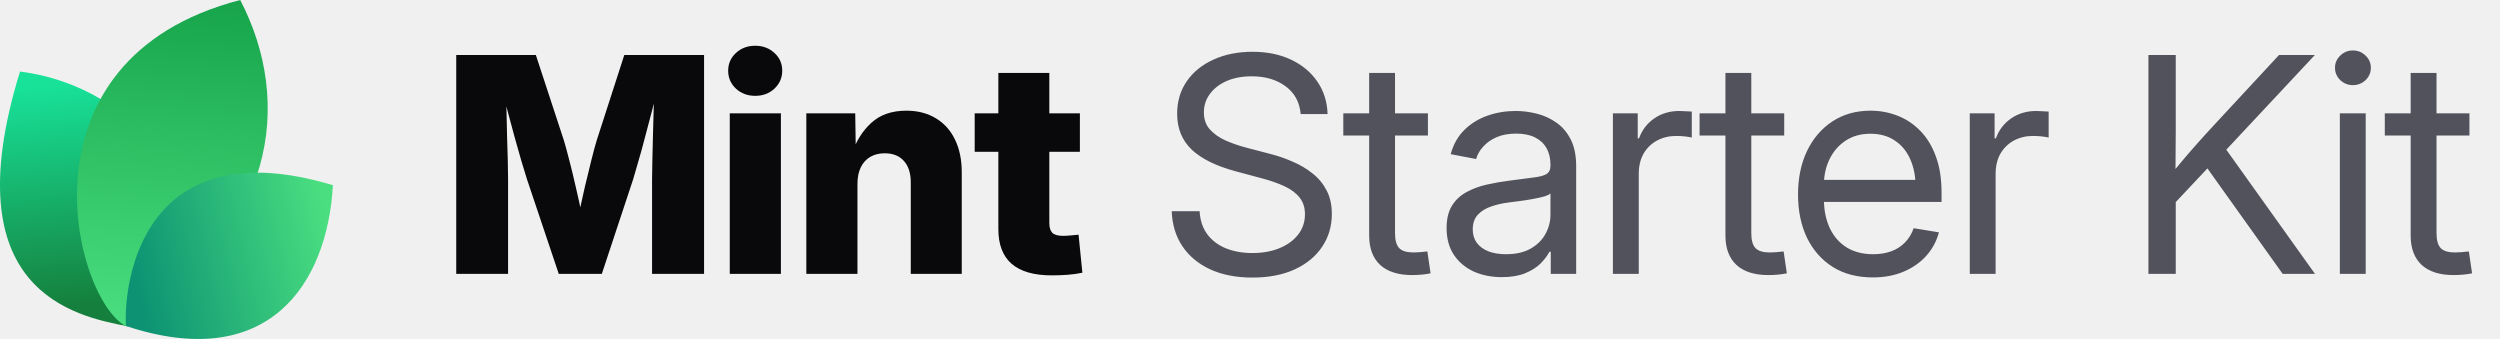
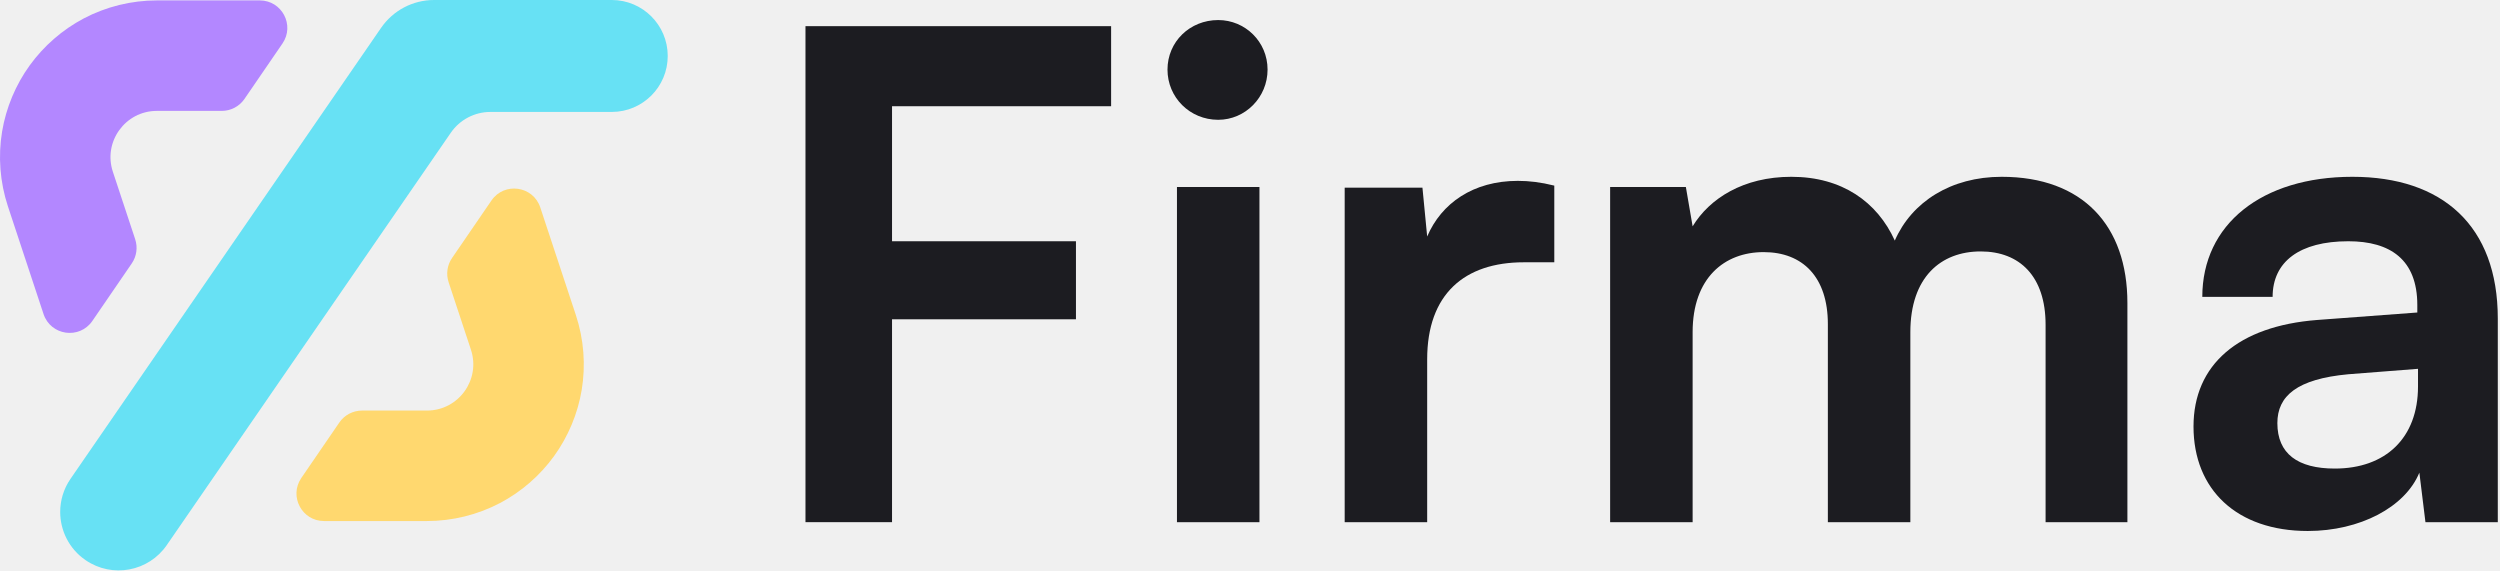
- <svg xmlns="http://www.w3.org/2000/svg" width="177" height="24" viewBox="0 0 177 24" fill="none">
-   <path d="M9.061 23.108C5.268 22.377 -3.391 20.627 1.417 5.064C9.634 6.099 16.973 14.064 9.061 23.108Z" fill="url(#paint0_linear_17557_2020)" />
-   <path d="M8.919 23.094C5.276 21.222 0.784 4.209 17.007 0C20.757 7.193 19.621 16.545 8.919 23.094Z" fill="url(#paint1_linear_17557_2020)" />
-   <path d="M8.914 23.079C8.735 19.882 10.159 9.085 23.57 13.111C23.181 20.123 18.984 26.418 8.914 23.079Z" fill="url(#paint2_linear_17557_2020)" />
-   <path d="M32.301 19.392V3.894H37.938L39.925 9.948C40.036 10.315 40.164 10.787 40.31 11.362C40.462 11.938 40.611 12.552 40.757 13.204C40.91 13.855 41.048 14.483 41.173 15.086C41.305 15.682 41.412 16.192 41.495 16.615H40.695C40.771 16.192 40.871 15.682 40.996 15.086C41.128 14.49 41.267 13.866 41.412 13.214C41.565 12.562 41.714 11.948 41.86 11.373C42.005 10.79 42.133 10.315 42.244 9.948L44.2 3.894H49.848V19.392H46.166V12.704C46.166 12.357 46.173 11.917 46.187 11.383C46.2 10.849 46.214 10.27 46.228 9.646C46.249 9.022 46.266 8.391 46.28 7.753C46.301 7.115 46.311 6.519 46.311 5.964H46.623C46.485 6.561 46.332 7.181 46.166 7.826C45.999 8.471 45.833 9.102 45.666 9.719C45.507 10.336 45.351 10.901 45.198 11.414C45.053 11.928 44.928 12.357 44.824 12.704L42.608 19.392H39.561L37.314 12.704C37.203 12.357 37.072 11.928 36.919 11.414C36.773 10.901 36.614 10.34 36.441 9.729C36.274 9.112 36.104 8.481 35.931 7.836C35.764 7.192 35.608 6.567 35.463 5.964H35.827C35.834 6.512 35.844 7.105 35.858 7.743C35.872 8.374 35.886 9.005 35.9 9.636C35.92 10.26 35.938 10.839 35.952 11.373C35.965 11.907 35.972 12.351 35.972 12.704V19.392H32.301ZM51.668 19.392V8.024H55.288V19.392H51.668ZM53.468 6.786C52.927 6.786 52.473 6.616 52.105 6.276C51.738 5.93 51.554 5.507 51.554 5.007C51.554 4.508 51.738 4.088 52.105 3.749C52.473 3.409 52.927 3.239 53.468 3.239C54.009 3.239 54.463 3.409 54.83 3.749C55.198 4.082 55.382 4.501 55.382 5.007C55.382 5.507 55.198 5.93 54.83 6.276C54.463 6.616 54.009 6.786 53.468 6.786ZM60.708 13.027V19.392H57.088V8.024H60.551L60.593 10.967H60.281C60.593 10.024 61.061 9.268 61.685 8.7C62.309 8.124 63.138 7.836 64.171 7.836C64.975 7.836 65.672 8.017 66.262 8.377C66.851 8.731 67.302 9.234 67.614 9.885C67.933 10.537 68.092 11.307 68.092 12.194V19.392H64.483V12.912C64.483 12.26 64.32 11.754 63.994 11.394C63.675 11.033 63.221 10.853 62.632 10.853C62.25 10.853 61.914 10.936 61.623 11.102C61.332 11.269 61.106 11.515 60.947 11.841C60.787 12.16 60.708 12.555 60.708 13.027ZM76.456 8.024V10.749H69.008V8.024H76.456ZM70.683 5.163H74.292V15.783C74.292 16.102 74.361 16.334 74.5 16.48C74.646 16.625 74.899 16.698 75.259 16.698C75.405 16.698 75.596 16.688 75.831 16.667C76.074 16.646 76.251 16.629 76.362 16.615L76.632 19.309C76.313 19.378 75.963 19.427 75.582 19.455C75.207 19.482 74.836 19.496 74.469 19.496C73.2 19.496 72.25 19.222 71.619 18.674C70.995 18.127 70.683 17.308 70.683 16.22V5.163Z" fill="#09090B" />
-   <path d="M88.667 19.652C87.523 19.652 86.528 19.458 85.682 19.07C84.843 18.681 84.188 18.137 83.716 17.437C83.245 16.736 82.992 15.908 82.957 14.951H84.933C84.968 15.596 85.148 16.14 85.474 16.584C85.8 17.021 86.24 17.354 86.795 17.582C87.35 17.804 87.974 17.915 88.667 17.915C89.388 17.915 90.026 17.801 90.581 17.572C91.143 17.343 91.583 17.024 91.902 16.615C92.228 16.199 92.391 15.717 92.391 15.169C92.391 14.698 92.266 14.306 92.017 13.994C91.767 13.675 91.413 13.408 90.956 13.193C90.498 12.978 89.954 12.787 89.323 12.621L87.502 12.132C86.123 11.765 85.082 11.255 84.382 10.603C83.689 9.944 83.342 9.095 83.342 8.055C83.342 7.174 83.571 6.404 84.028 5.746C84.486 5.087 85.117 4.577 85.921 4.217C86.726 3.849 87.645 3.666 88.678 3.666C89.718 3.666 90.63 3.853 91.413 4.227C92.204 4.602 92.824 5.122 93.275 5.787C93.726 6.446 93.965 7.209 93.993 8.076H92.089C92.013 7.23 91.656 6.574 91.018 6.11C90.387 5.638 89.586 5.403 88.615 5.403C87.95 5.403 87.36 5.513 86.847 5.735C86.341 5.957 85.946 6.262 85.661 6.651C85.377 7.032 85.235 7.469 85.235 7.961C85.235 8.447 85.377 8.849 85.661 9.168C85.946 9.48 86.317 9.74 86.774 9.948C87.232 10.149 87.724 10.319 88.251 10.457L89.884 10.884C90.439 11.023 90.977 11.206 91.496 11.435C92.023 11.657 92.495 11.934 92.911 12.267C93.334 12.593 93.67 12.995 93.92 13.474C94.17 13.945 94.294 14.504 94.294 15.149C94.294 16.015 94.066 16.788 93.608 17.468C93.157 18.148 92.512 18.681 91.673 19.07C90.834 19.458 89.832 19.652 88.667 19.652ZM101.097 8.024V9.594H95.106V8.024H101.097ZM96.937 5.163H98.767V16.521C98.767 17 98.865 17.347 99.059 17.562C99.26 17.77 99.6 17.874 100.078 17.874C100.21 17.874 100.366 17.867 100.546 17.853C100.733 17.832 100.903 17.815 101.056 17.801L101.285 19.351C101.097 19.392 100.886 19.423 100.65 19.444C100.414 19.465 100.189 19.475 99.974 19.475C98.996 19.475 98.244 19.236 97.717 18.758C97.197 18.272 96.937 17.579 96.937 16.677V5.163ZM106.33 19.621C105.595 19.621 104.932 19.489 104.343 19.226C103.754 18.955 103.285 18.564 102.939 18.05C102.592 17.53 102.419 16.896 102.419 16.147C102.419 15.495 102.547 14.965 102.804 14.556C103.06 14.146 103.403 13.828 103.833 13.599C104.263 13.363 104.742 13.186 105.269 13.068C105.796 12.95 106.333 12.857 106.881 12.787C107.574 12.69 108.132 12.617 108.555 12.569C108.978 12.52 109.287 12.441 109.481 12.33C109.675 12.212 109.772 12.014 109.772 11.737V11.654C109.772 11.203 109.679 10.815 109.492 10.489C109.311 10.163 109.041 9.91 108.68 9.729C108.32 9.549 107.872 9.459 107.338 9.459C106.805 9.459 106.34 9.546 105.945 9.719C105.556 9.892 105.241 10.118 104.998 10.395C104.755 10.665 104.593 10.953 104.509 11.258L102.71 10.915C102.897 10.222 103.22 9.65 103.677 9.199C104.135 8.748 104.679 8.412 105.31 8.19C105.941 7.968 106.607 7.857 107.307 7.857C107.8 7.857 108.295 7.92 108.795 8.044C109.301 8.169 109.765 8.381 110.188 8.679C110.611 8.97 110.951 9.369 111.208 9.875C111.464 10.374 111.593 11.005 111.593 11.768V19.392H109.793V17.822H109.7C109.568 18.085 109.363 18.359 109.086 18.643C108.809 18.921 108.444 19.153 107.994 19.34C107.543 19.527 106.988 19.621 106.33 19.621ZM106.621 17.998C107.321 17.998 107.904 17.867 108.368 17.603C108.84 17.333 109.19 16.986 109.419 16.563C109.654 16.133 109.772 15.682 109.772 15.211V13.692C109.703 13.769 109.554 13.841 109.325 13.911C109.096 13.973 108.829 14.032 108.524 14.088C108.226 14.143 107.921 14.192 107.609 14.233C107.304 14.275 107.033 14.309 106.798 14.337C106.354 14.393 105.938 14.49 105.549 14.628C105.168 14.76 104.86 14.954 104.624 15.211C104.388 15.467 104.27 15.811 104.27 16.241C104.27 16.615 104.367 16.934 104.561 17.198C104.762 17.461 105.04 17.662 105.393 17.801C105.747 17.933 106.156 17.998 106.621 17.998ZM114.193 19.392V8.024H115.951V9.792H116.045C116.253 9.209 116.61 8.741 117.116 8.388C117.622 8.034 118.219 7.857 118.905 7.857C119.058 7.857 119.217 7.864 119.384 7.878C119.55 7.885 119.682 7.892 119.779 7.899V9.74C119.716 9.719 119.578 9.695 119.363 9.667C119.155 9.639 118.922 9.625 118.666 9.625C118.174 9.625 117.726 9.733 117.324 9.948C116.922 10.163 116.603 10.471 116.367 10.874C116.138 11.276 116.024 11.758 116.024 12.319V19.392H114.193ZM126.322 8.024V9.594H120.33V8.024H126.322ZM122.161 5.163H123.992V16.521C123.992 17 124.089 17.347 124.283 17.562C124.484 17.77 124.824 17.874 125.302 17.874C125.434 17.874 125.59 17.867 125.77 17.853C125.958 17.832 126.127 17.815 126.28 17.801L126.509 19.351C126.322 19.392 126.11 19.423 125.874 19.444C125.639 19.465 125.413 19.475 125.198 19.475C124.221 19.475 123.468 19.236 122.941 18.758C122.421 18.272 122.161 17.579 122.161 16.677V5.163ZM132.604 19.642C131.502 19.642 130.555 19.396 129.765 18.903C128.974 18.404 128.364 17.714 127.934 16.834C127.511 15.946 127.3 14.927 127.3 13.775C127.3 12.611 127.511 11.584 127.934 10.697C128.364 9.802 128.964 9.102 129.734 8.596C130.51 8.089 131.408 7.836 132.428 7.836C133.1 7.836 133.738 7.954 134.341 8.19C134.952 8.426 135.489 8.783 135.954 9.261C136.425 9.74 136.793 10.343 137.056 11.071C137.327 11.792 137.462 12.645 137.462 13.63V14.296H128.433V12.735H136.463L135.631 13.297C135.631 12.541 135.506 11.876 135.257 11.3C135.007 10.725 134.643 10.277 134.165 9.958C133.686 9.632 133.107 9.469 132.428 9.469C131.748 9.469 131.162 9.632 130.67 9.958C130.177 10.284 129.796 10.725 129.526 11.279C129.262 11.827 129.13 12.441 129.13 13.12V14.046C129.13 14.864 129.273 15.572 129.557 16.168C129.841 16.757 130.243 17.211 130.763 17.53C131.283 17.842 131.901 17.998 132.615 17.998C133.093 17.998 133.523 17.929 133.905 17.79C134.293 17.645 134.619 17.433 134.882 17.156C135.153 16.879 135.354 16.546 135.486 16.157L137.275 16.449C137.108 17.08 136.81 17.634 136.38 18.113C135.95 18.591 135.413 18.966 134.768 19.236C134.123 19.507 133.402 19.642 132.604 19.642ZM139.459 19.392V8.024H141.217V9.792H141.311C141.519 9.209 141.876 8.741 142.382 8.388C142.888 8.034 143.485 7.857 144.171 7.857C144.324 7.857 144.483 7.864 144.649 7.878C144.816 7.885 144.948 7.892 145.045 7.899V9.74C144.982 9.719 144.844 9.695 144.629 9.667C144.421 9.639 144.188 9.625 143.932 9.625C143.439 9.625 142.992 9.733 142.59 9.948C142.188 10.163 141.869 10.471 141.633 10.874C141.404 11.276 141.29 11.758 141.29 12.319V19.392H139.459ZM153.429 14.961V12.715C153.783 12.257 154.136 11.82 154.49 11.404C154.844 10.981 155.204 10.565 155.572 10.156C155.939 9.74 156.314 9.327 156.695 8.918L161.355 3.894H163.893L157.277 10.967H157.184L153.429 14.961ZM152.108 19.392V3.894H154.043V9.241L154.022 12.559L154.043 13.505V19.392H152.108ZM161.615 19.392L155.967 11.477L157.173 9.969L163.903 19.392H161.615ZM165.661 19.392V8.024H167.492V19.392H165.661ZM166.587 6.027C166.24 6.027 165.942 5.909 165.692 5.673C165.443 5.43 165.318 5.139 165.318 4.799C165.318 4.459 165.443 4.172 165.692 3.936C165.942 3.693 166.24 3.572 166.587 3.572C166.934 3.572 167.232 3.693 167.482 3.936C167.731 4.172 167.856 4.459 167.856 4.799C167.856 5.139 167.731 5.43 167.482 5.673C167.232 5.909 166.934 6.027 166.587 6.027ZM174.836 8.024V9.594H168.844V8.024H174.836ZM170.675 5.163H172.506V16.521C172.506 17 172.603 17.347 172.797 17.562C172.998 17.77 173.338 17.874 173.816 17.874C173.948 17.874 174.104 17.867 174.284 17.853C174.472 17.832 174.641 17.815 174.794 17.801L175.023 19.351C174.836 19.392 174.624 19.423 174.388 19.444C174.153 19.465 173.927 19.475 173.712 19.475C172.735 19.475 171.982 19.236 171.455 18.758C170.935 18.272 170.675 17.579 170.675 16.677V5.163Z" fill="#52525C" />
+ <svg xmlns="http://www.w3.org/2000/svg" width="1122" height="256" viewBox="0 0 1122 256" fill="none">
+   <g clip-path="url(#clip0_9121_159)">
+     <path d="M482.887 143.296H400.344V234.349H361.5V11.741H498.667V47.675H400.344V108.275H482.887V143.296Z" fill="#1C1C21" />
+     <path d="M546.731 53.765C533.985 53.765 523.971 43.716 523.971 31.23C523.971 18.745 533.985 9 546.731 9C558.869 9 568.884 18.745 568.884 31.23C568.884 43.716 558.869 53.765 546.731 53.765ZM528.219 234.349V83.913H565.242V234.349H528.219Z" fill="#1C1C21" />
+     <path d="M697.567 83.304V117.716H683.911C657.206 117.716 640.516 132.028 640.516 161.263V234.349H603.493V84.218H638.392L640.516 106.144C646.889 91.222 661.152 81.173 681.18 81.173C686.339 81.173 691.498 81.782 697.567 83.304Z" fill="#1C1C21" />
+     <path d="M759.65 234.349H722.627V83.913H756.615L759.65 101.576C767.237 89.09 782.41 79.346 803.956 79.346C826.716 79.346 842.496 90.613 850.386 107.971C857.973 90.613 875.574 79.346 898.334 79.346C934.75 79.346 954.779 101.271 954.779 135.987V234.349H918.059V145.732C918.059 124.111 906.528 112.843 888.927 112.843C871.022 112.843 857.366 124.415 857.366 149.082V234.349H820.343V145.428C820.343 124.415 809.115 113.148 791.514 113.148C773.913 113.148 759.65 124.72 759.65 149.082V234.349Z" fill="#1C1C21" />
+     <path d="M1035.73 238.308C1003.87 238.308 984.447 219.732 984.447 191.411C984.447 163.699 1004.48 146.341 1039.98 143.6L1084.89 140.251V136.901C1084.89 116.498 1072.76 108.275 1053.94 108.275C1032.09 108.275 1019.95 117.411 1019.95 133.247H988.392C988.392 100.662 1015.1 79.346 1055.76 79.346C1096.12 79.346 1121.01 101.271 1121.01 142.991V234.349H1088.54L1085.81 212.119C1079.43 227.65 1059.1 238.308 1035.73 238.308ZM1047.87 210.292C1070.63 210.292 1085.2 196.588 1085.2 173.444V165.526L1053.94 167.963C1030.88 170.094 1022.08 177.707 1022.08 189.888C1022.08 203.592 1031.18 210.292 1047.87 210.292Z" fill="#1C1C21" />
+     <path d="M116.593 0.187C126.526 0.187 132.394 11.316 126.78 19.508L109.72 44.402C107.418 47.761 103.607 49.77 99.534 49.77H70.393C56.225 49.77 46.207 63.629 50.652 77.077L60.673 107.377C61.883 111.036 61.314 115.05 59.136 118.229L41.447 144.04C35.672 152.466 22.744 150.636 19.537 140.938L3.563 92.639C-0.021 81.797 -0.924 70.14 0.957 58.938C2.735 48.319 7.021 38.085 13.342 29.338C19.668 20.591 28.044 13.313 37.565 8.289C47.616 2.989 58.967 0.187 70.393 0.187H116.593Z" fill="#B387FF" />
+     <path d="M145.416 233.843C135.483 233.843 129.616 222.714 135.23 214.522L152.29 189.628C154.592 186.269 158.403 184.261 162.476 184.261H191.617C205.785 184.261 215.802 170.401 211.357 156.953L201.337 126.653C200.127 122.994 200.696 118.981 202.874 115.802L220.563 89.99C226.337 81.564 239.266 83.394 242.473 93.092L258.446 141.391C262.03 152.233 262.934 163.89 261.053 175.093C259.275 185.711 254.989 195.945 248.667 204.692C242.341 213.439 233.966 220.718 224.444 225.741C214.394 231.041 203.043 233.843 191.617 233.843H145.416Z" fill="#FFD86F" />
+     <path d="M299.678 25.119C299.678 32.055 296.866 38.333 292.318 42.879C287.774 47.426 281.491 50.237 274.552 50.237H220.113C213.003 50.237 206.348 53.734 202.316 59.588L74.882 244.597C66.699 256.543 50.374 259.593 38.424 251.407C31.003 246.327 27.017 238.113 27.017 229.755C27.017 224.647 28.504 219.487 31.607 214.959L171.011 12.531C176.388 4.688 185.287 0 194.798 0H274.552C288.43 0 299.678 11.245 299.678 25.119Z" fill="#67E1F4" />
+   </g>
  <defs>
-     <linearGradient id="paint0_linear_17557_2020" x1="3.776" y1="5.916" x2="5.232" y2="21.559" gradientUnits="userSpaceOnUse">
-       <stop stop-color="#18E299" />
-       <stop offset="1" stop-color="#15803D" />
-     </linearGradient>
-     <linearGradient id="paint1_linear_17557_2020" x1="12.171" y1="-0.718" x2="10.19" y2="22.983" gradientUnits="userSpaceOnUse">
-       <stop stop-color="#16A34A" />
-       <stop offset="1" stop-color="#4ADE80" />
-     </linearGradient>
-     <linearGradient id="paint2_linear_17557_2020" x1="23.133" y1="15.353" x2="9.338" y2="18.52" gradientUnits="userSpaceOnUse">
-       <stop stop-color="#4ADE80" />
-       <stop offset="1" stop-color="#0D9373" />
-     </linearGradient>
+     <clipPath id="clip0_9121_159">
+       <rect width="1121.5" height="256" fill="white" />
+     </clipPath>
  </defs>
</svg>
